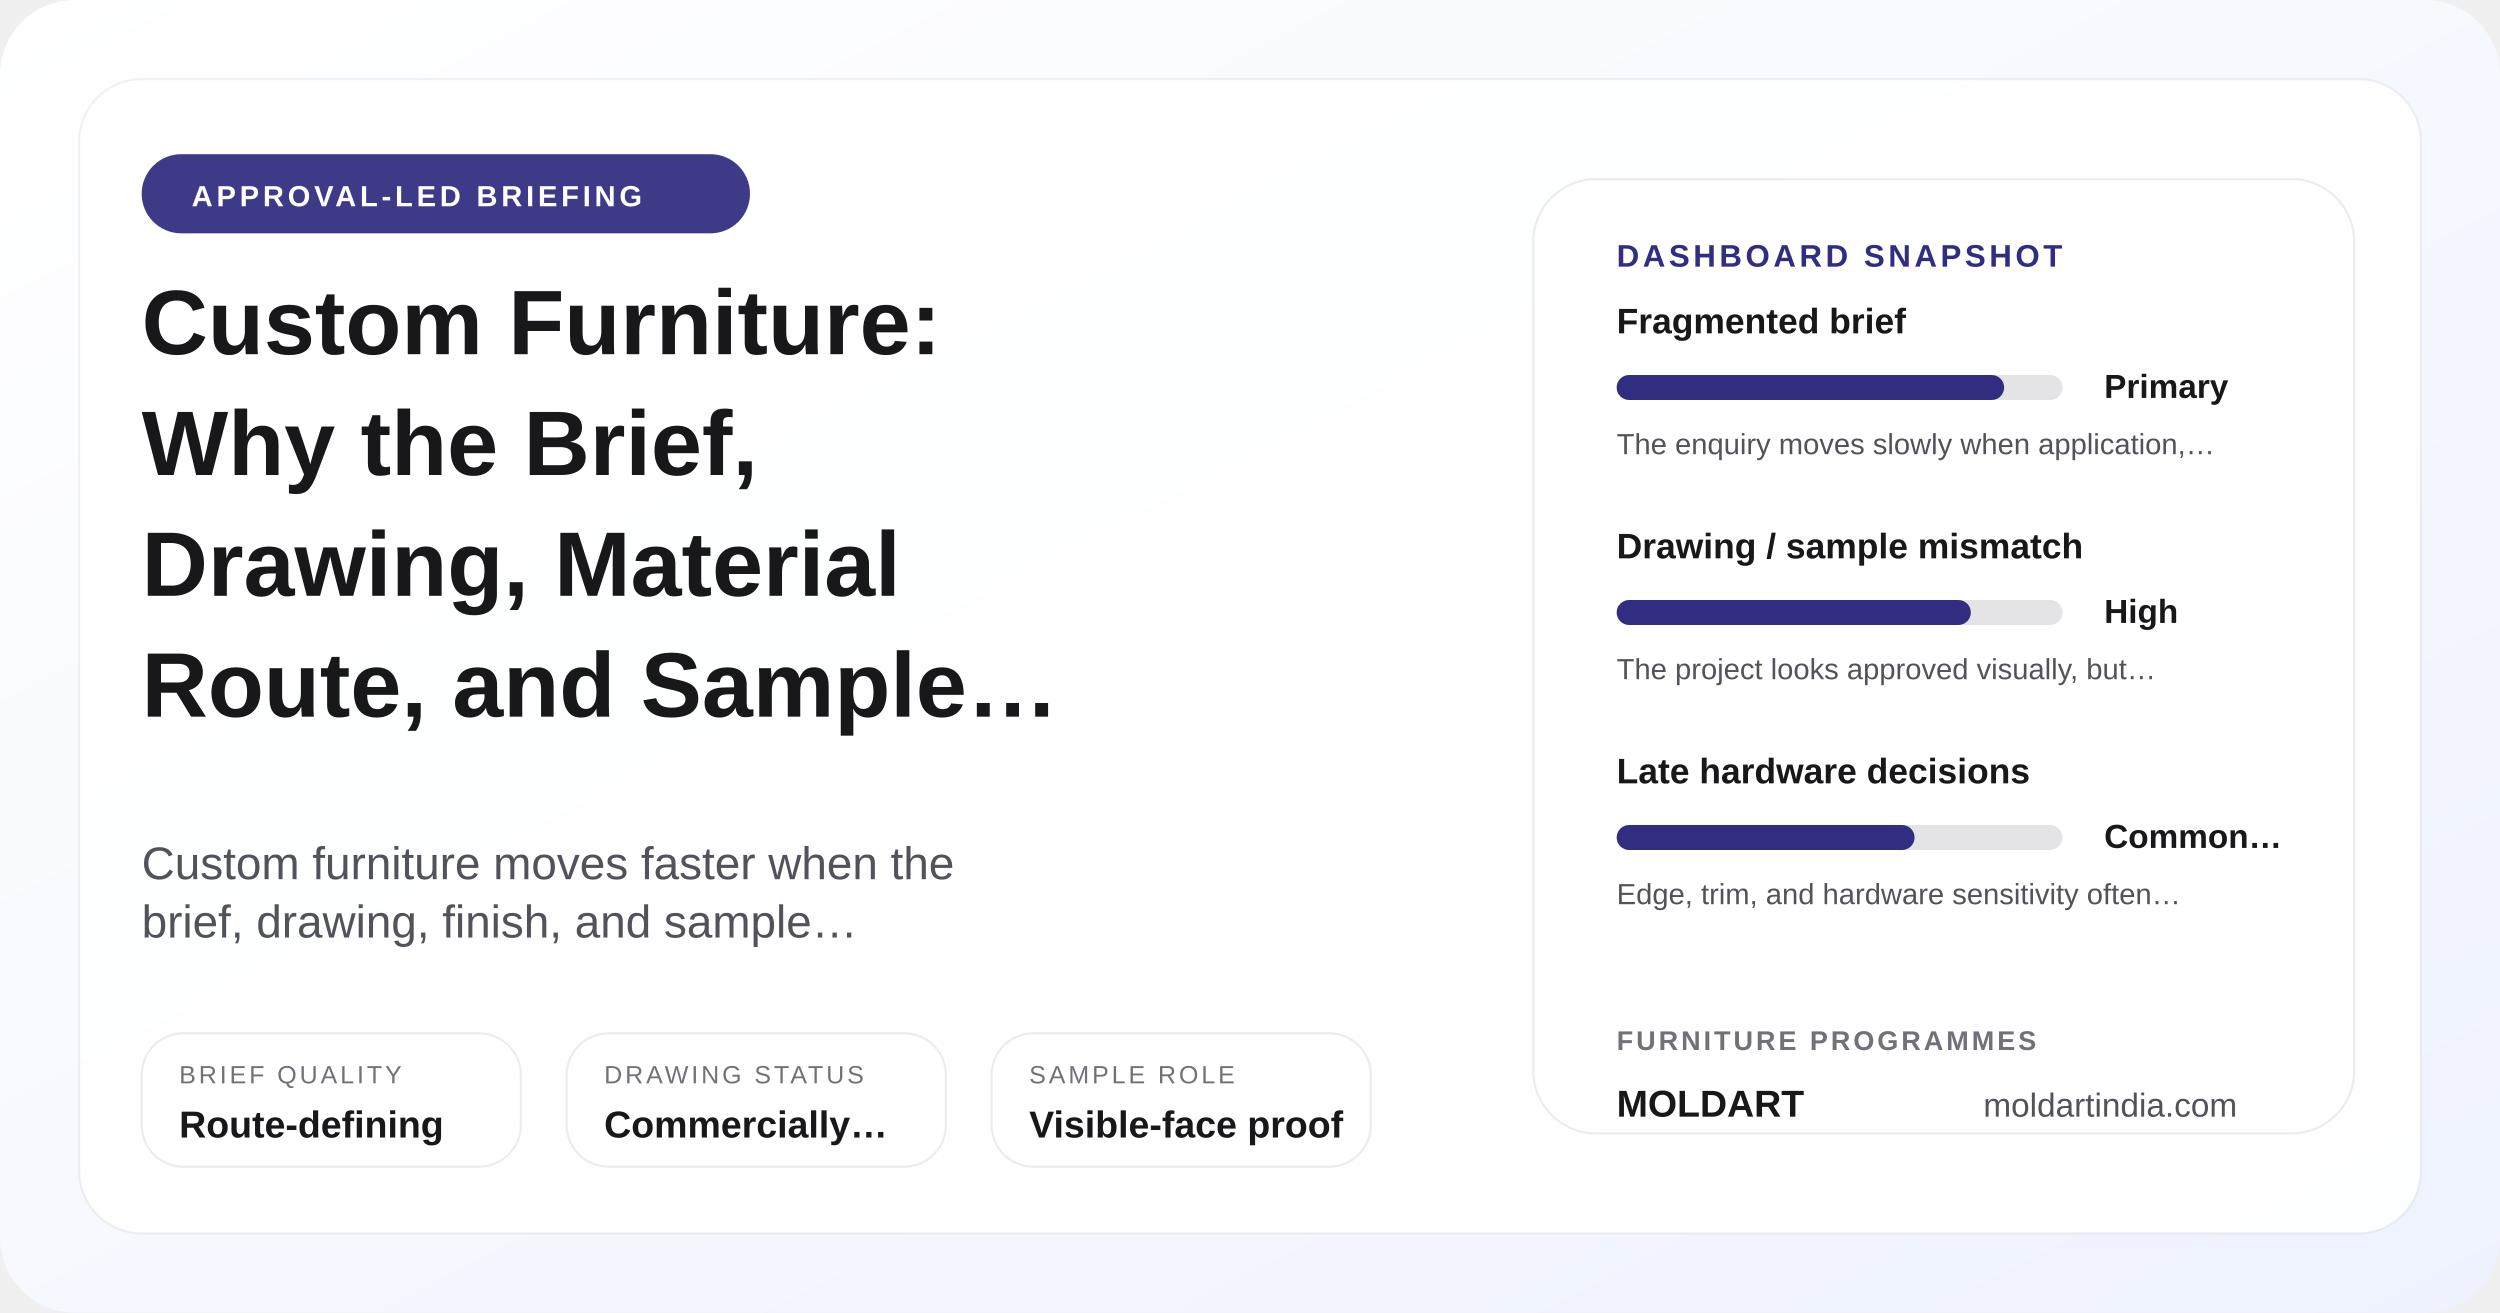
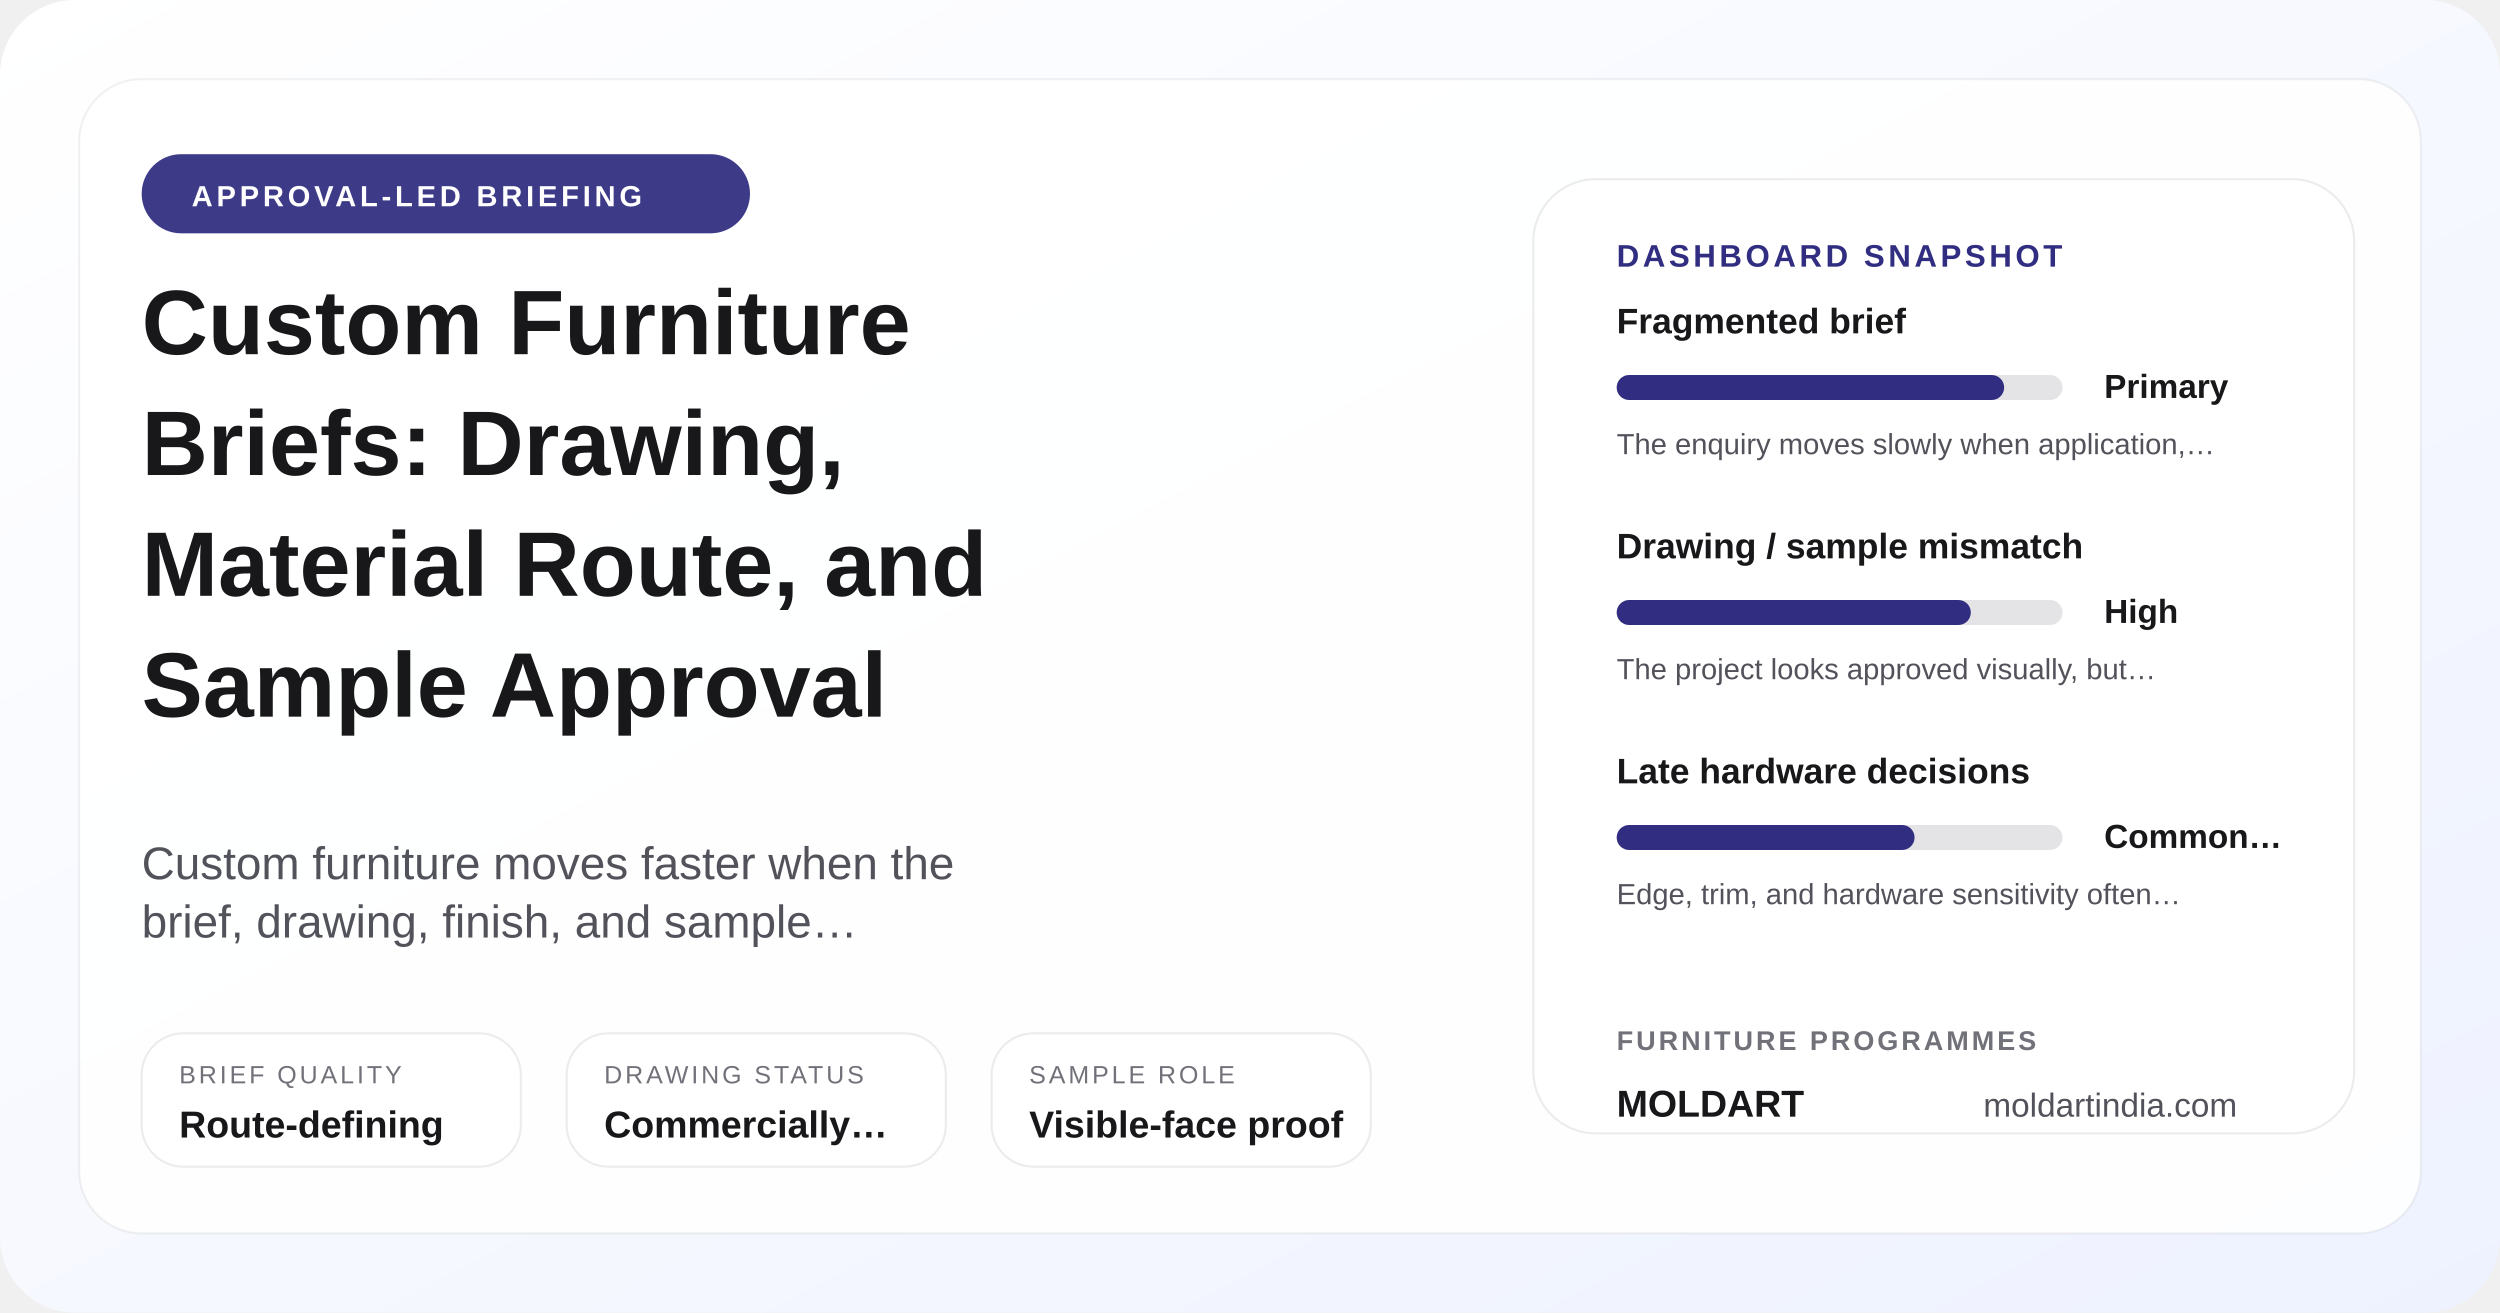
- <svg xmlns="http://www.w3.org/2000/svg" width="1200" height="630" viewBox="0 0 1200 630" role="img" aria-label="Custom Furniture: Why the Brief, Drawing, Material Route, and Sample Must Move Together">
+ <svg xmlns="http://www.w3.org/2000/svg" width="1200" height="630" viewBox="0 0 1200 630" role="img" aria-label="Custom Furniture Briefs: Drawing, Material Route, and Sample Approval">
  <defs>
    <linearGradient id="posterGrad-custom-furniture-brief-drawing-sample-guide" x1="0%" y1="0%" x2="100%" y2="100%">
      <stop offset="0%" stop-color="#ffffff" />
      <stop offset="100%" stop-color="#eef2ff" />
    </linearGradient>
  </defs>
  <rect width="1200" height="630" rx="36" fill="url(#posterGrad-custom-furniture-brief-drawing-sample-guide)" />
  <rect x="38" y="38" width="1124" height="554" rx="30" fill="rgba(255,255,255,0.9)" stroke="rgba(24,24,27,0.06)" />
  <circle cx="1072" cy="110" r="18" fill="#c7d2fe" />
  <circle cx="1036" cy="110" r="8" fill="#312e81" />
  <rect x="68" y="74" width="292" height="38" rx="19" fill="#312e81" opacity="0.94" />
  <text x="92" y="99" font-family="Arial, sans-serif" font-size="14" font-weight="700" fill="#ffffff" letter-spacing="1.8">APPROVAL-LED BRIEFING</text>
-   <text x="68" y="170" font-family="Arial, sans-serif" font-size="44" font-weight="700" fill="#18181b">Custom Furniture:</text>
-   <text x="68" y="228" font-family="Arial, sans-serif" font-size="44" font-weight="700" fill="#18181b">Why the Brief,</text>
-   <text x="68" y="286" font-family="Arial, sans-serif" font-size="44" font-weight="700" fill="#18181b">Drawing, Material</text>
-   <text x="68" y="344" font-family="Arial, sans-serif" font-size="44" font-weight="700" fill="#18181b">Route, and Sample…</text>
+   <text x="68" y="170" font-family="Arial, sans-serif" font-size="44" font-weight="700" fill="#18181b">Custom Furniture</text>
+   <text x="68" y="228" font-family="Arial, sans-serif" font-size="44" font-weight="700" fill="#18181b">Briefs: Drawing,</text>
+   <text x="68" y="286" font-family="Arial, sans-serif" font-size="44" font-weight="700" fill="#18181b">Material Route, and</text>
+   <text x="68" y="344" font-family="Arial, sans-serif" font-size="44" font-weight="700" fill="#18181b">Sample Approval</text>
  <text x="68" y="422" font-family="Arial, sans-serif" font-size="22" fill="#52525b">Custom furniture moves faster when the</text>
  <text x="68" y="450" font-family="Arial, sans-serif" font-size="22" fill="#52525b">brief, drawing, finish, and sample…</text>
  <rect x="68" y="496" width="182" height="64" rx="20" fill="rgba(255,255,255,0.94)" stroke="rgba(24,24,27,0.08)" />
  <text x="86" y="520" font-family="Arial, sans-serif" font-size="12" fill="#71717a" letter-spacing="1.4">BRIEF QUALITY</text>
  <text x="86" y="546" font-family="Arial, sans-serif" font-size="18" font-weight="700" fill="#18181b">Route-defining</text>
  <rect x="272" y="496" width="182" height="64" rx="20" fill="rgba(255,255,255,0.94)" stroke="rgba(24,24,27,0.08)" />
  <text x="290" y="520" font-family="Arial, sans-serif" font-size="12" fill="#71717a" letter-spacing="1.4">DRAWING STATUS</text>
  <text x="290" y="546" font-family="Arial, sans-serif" font-size="18" font-weight="700" fill="#18181b">Commercially…</text>
  <rect x="476" y="496" width="182" height="64" rx="20" fill="rgba(255,255,255,0.94)" stroke="rgba(24,24,27,0.08)" />
  <text x="494" y="520" font-family="Arial, sans-serif" font-size="12" fill="#71717a" letter-spacing="1.4">SAMPLE ROLE</text>
  <text x="494" y="546" font-family="Arial, sans-serif" font-size="18" font-weight="700" fill="#18181b">Visible-face proof</text>
  <rect x="736" y="86" width="394" height="458" rx="30" fill="#ffffff" stroke="rgba(24,24,27,0.08)" />
  <text x="776" y="128" font-family="Arial, sans-serif" font-size="15" font-weight="700" fill="#312e81" letter-spacing="1.7">DASHBOARD SNAPSHOT</text>
  <text x="776" y="160" font-family="Arial, sans-serif" font-size="17" font-weight="700" fill="#18181b">Fragmented brief</text>
  <rect x="776" y="180" width="214" height="12" rx="6" fill="#e4e4e7" />
  <rect x="776" y="180" width="186" height="12" rx="6" fill="#312e81" />
  <text x="1010" y="191" font-family="Arial, sans-serif" font-size="16" font-weight="700" fill="#18181b">Primary</text>
  <text x="776" y="218" font-family="Arial, sans-serif" font-size="14" fill="#52525b">The enquiry moves slowly when application,…</text>
  <text x="776" y="268" font-family="Arial, sans-serif" font-size="17" font-weight="700" fill="#18181b">Drawing / sample mismatch</text>
  <rect x="776" y="288" width="214" height="12" rx="6" fill="#e4e4e7" />
  <rect x="776" y="288" width="170" height="12" rx="6" fill="#312e81" />
  <text x="1010" y="299" font-family="Arial, sans-serif" font-size="16" font-weight="700" fill="#18181b">High</text>
  <text x="776" y="326" font-family="Arial, sans-serif" font-size="14" fill="#52525b">The project looks approved visually, but…</text>
  <text x="776" y="376" font-family="Arial, sans-serif" font-size="17" font-weight="700" fill="#18181b">Late hardware decisions</text>
  <rect x="776" y="396" width="214" height="12" rx="6" fill="#e4e4e7" />
  <rect x="776" y="396" width="143" height="12" rx="6" fill="#312e81" />
  <text x="1010" y="407" font-family="Arial, sans-serif" font-size="16" font-weight="700" fill="#18181b">Common…</text>
  <text x="776" y="434" font-family="Arial, sans-serif" font-size="14" fill="#52525b">Edge, trim, and hardware sensitivity often…</text>
  <text x="776" y="504" font-family="Arial, sans-serif" font-size="13" font-weight="700" fill="#71717a" letter-spacing="1.4">FURNITURE PROGRAMMES</text>
  <text x="776" y="536" font-family="Arial, sans-serif" font-size="18" font-weight="700" fill="#18181b">MOLDART</text>
  <text x="952" y="536" font-family="Arial, sans-serif" font-size="16" fill="#52525b">moldartindia.com</text>
</svg>
